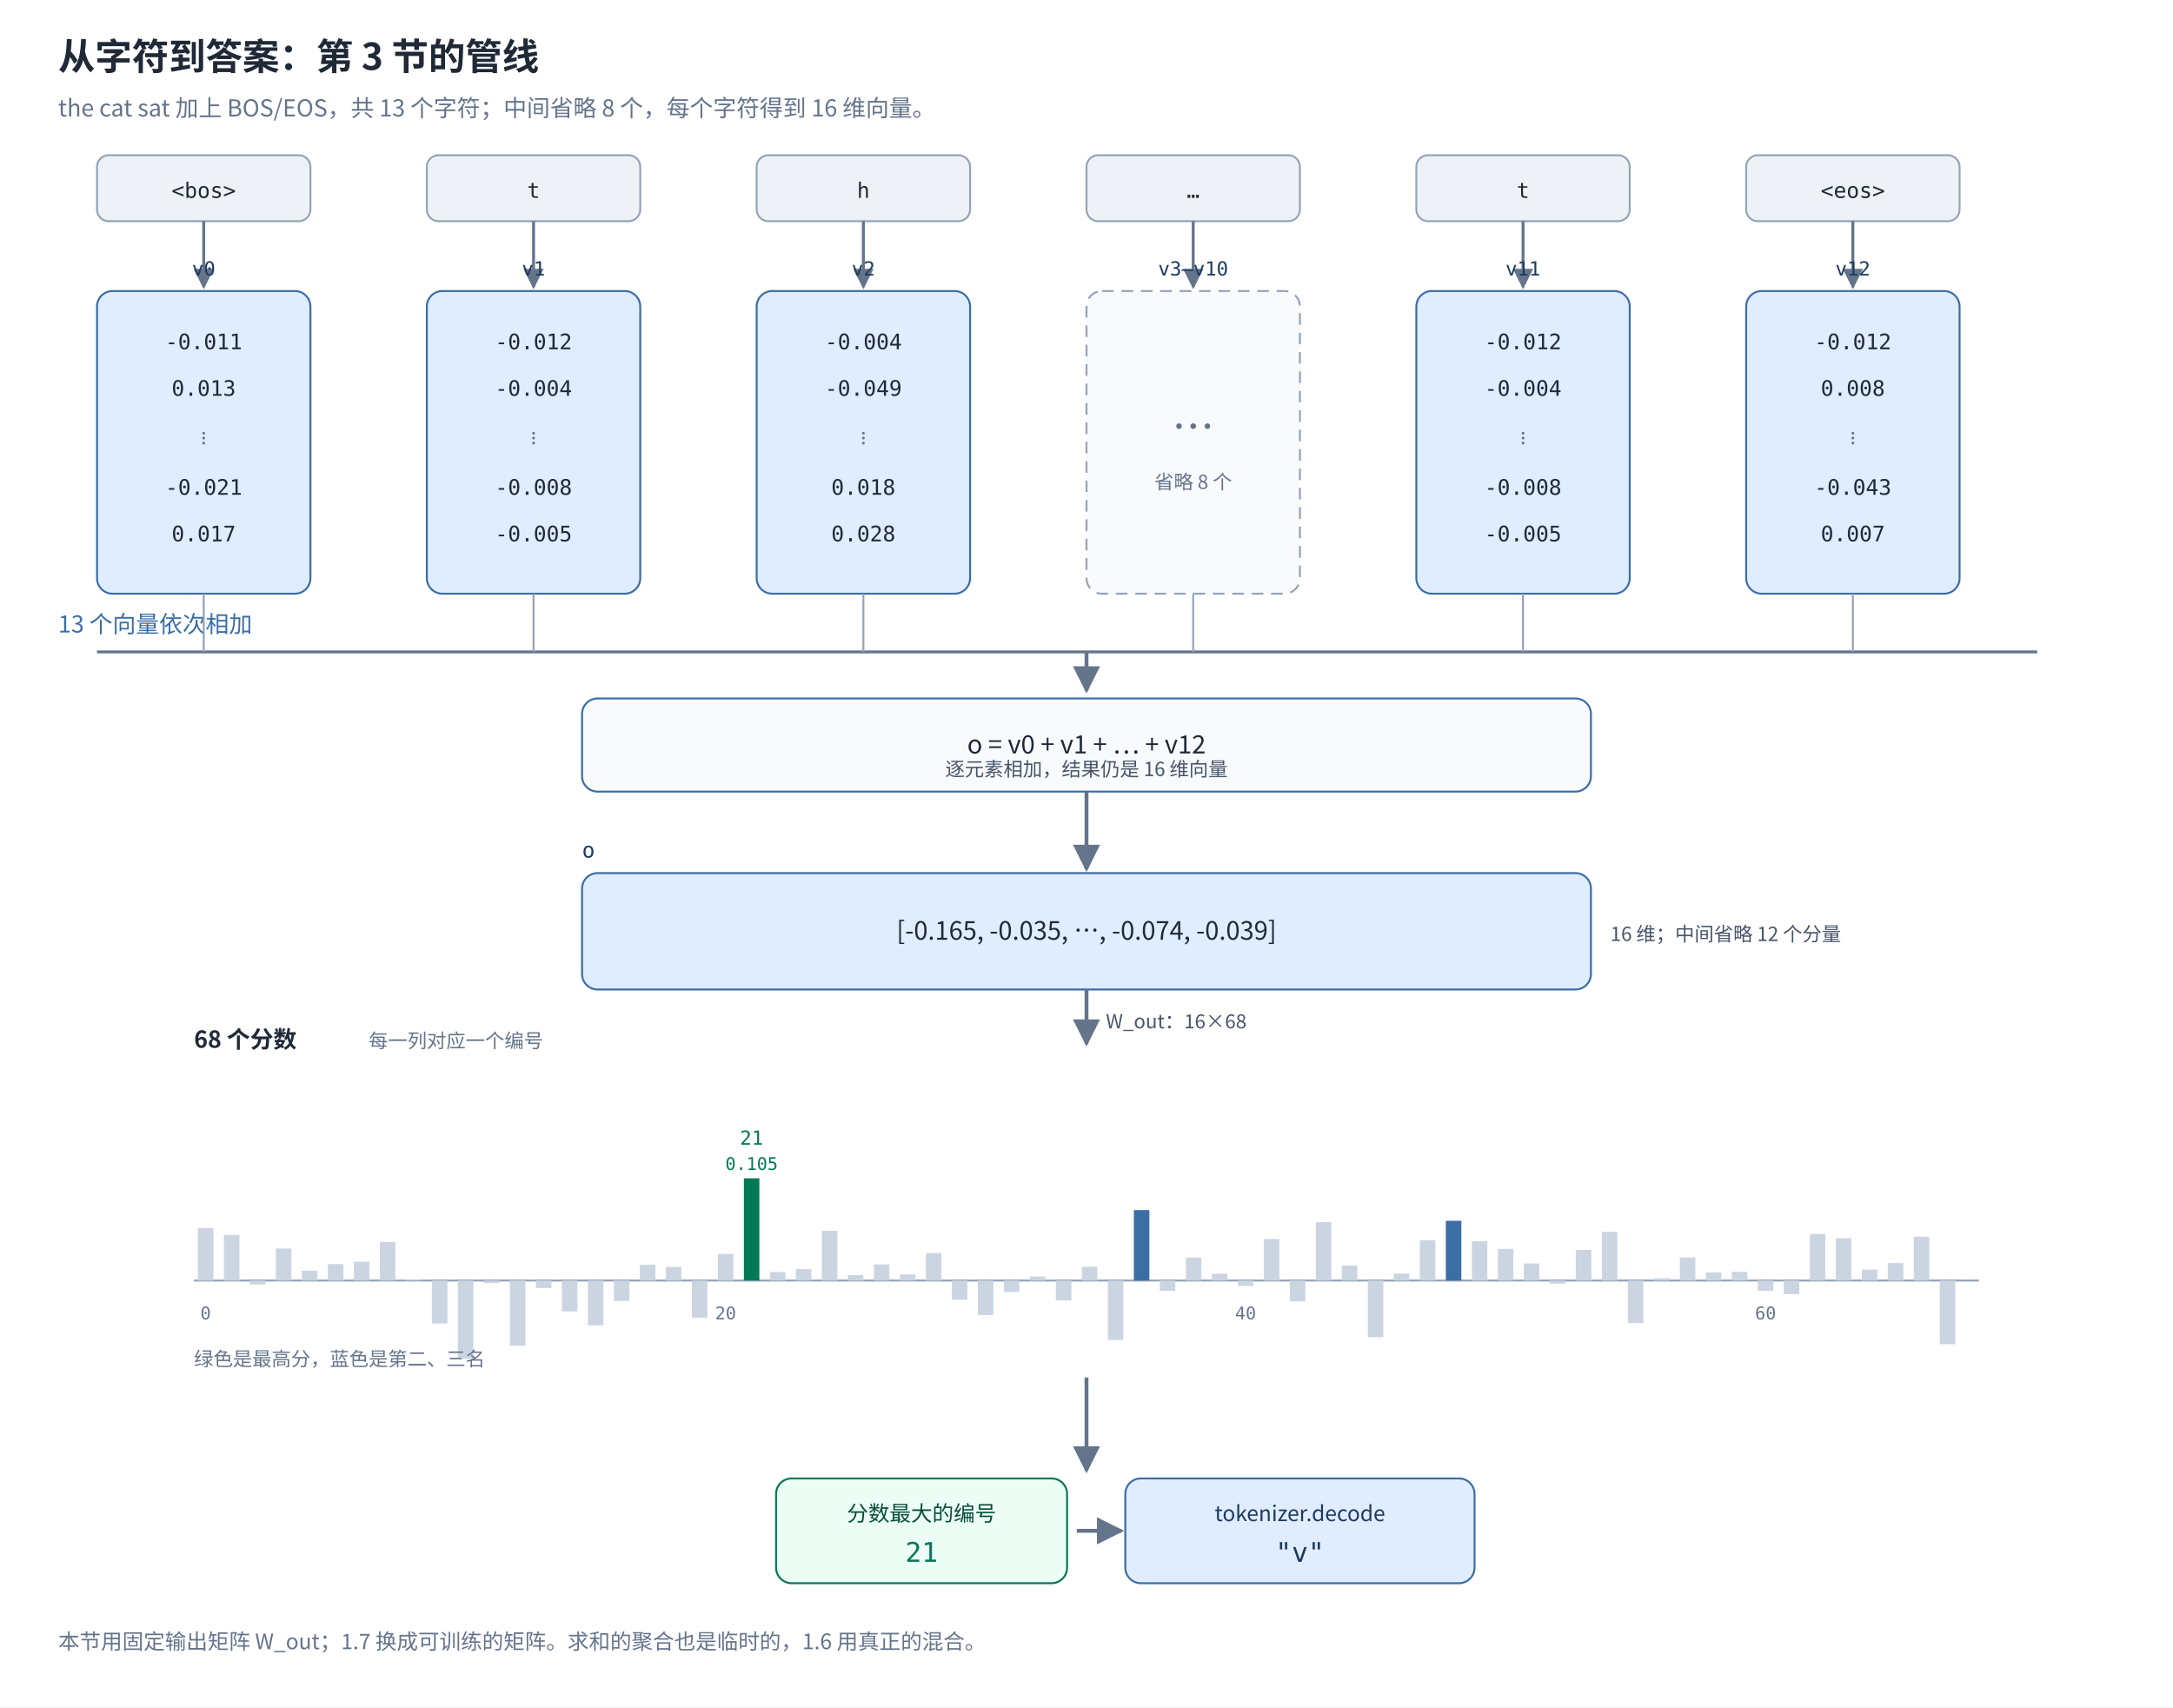
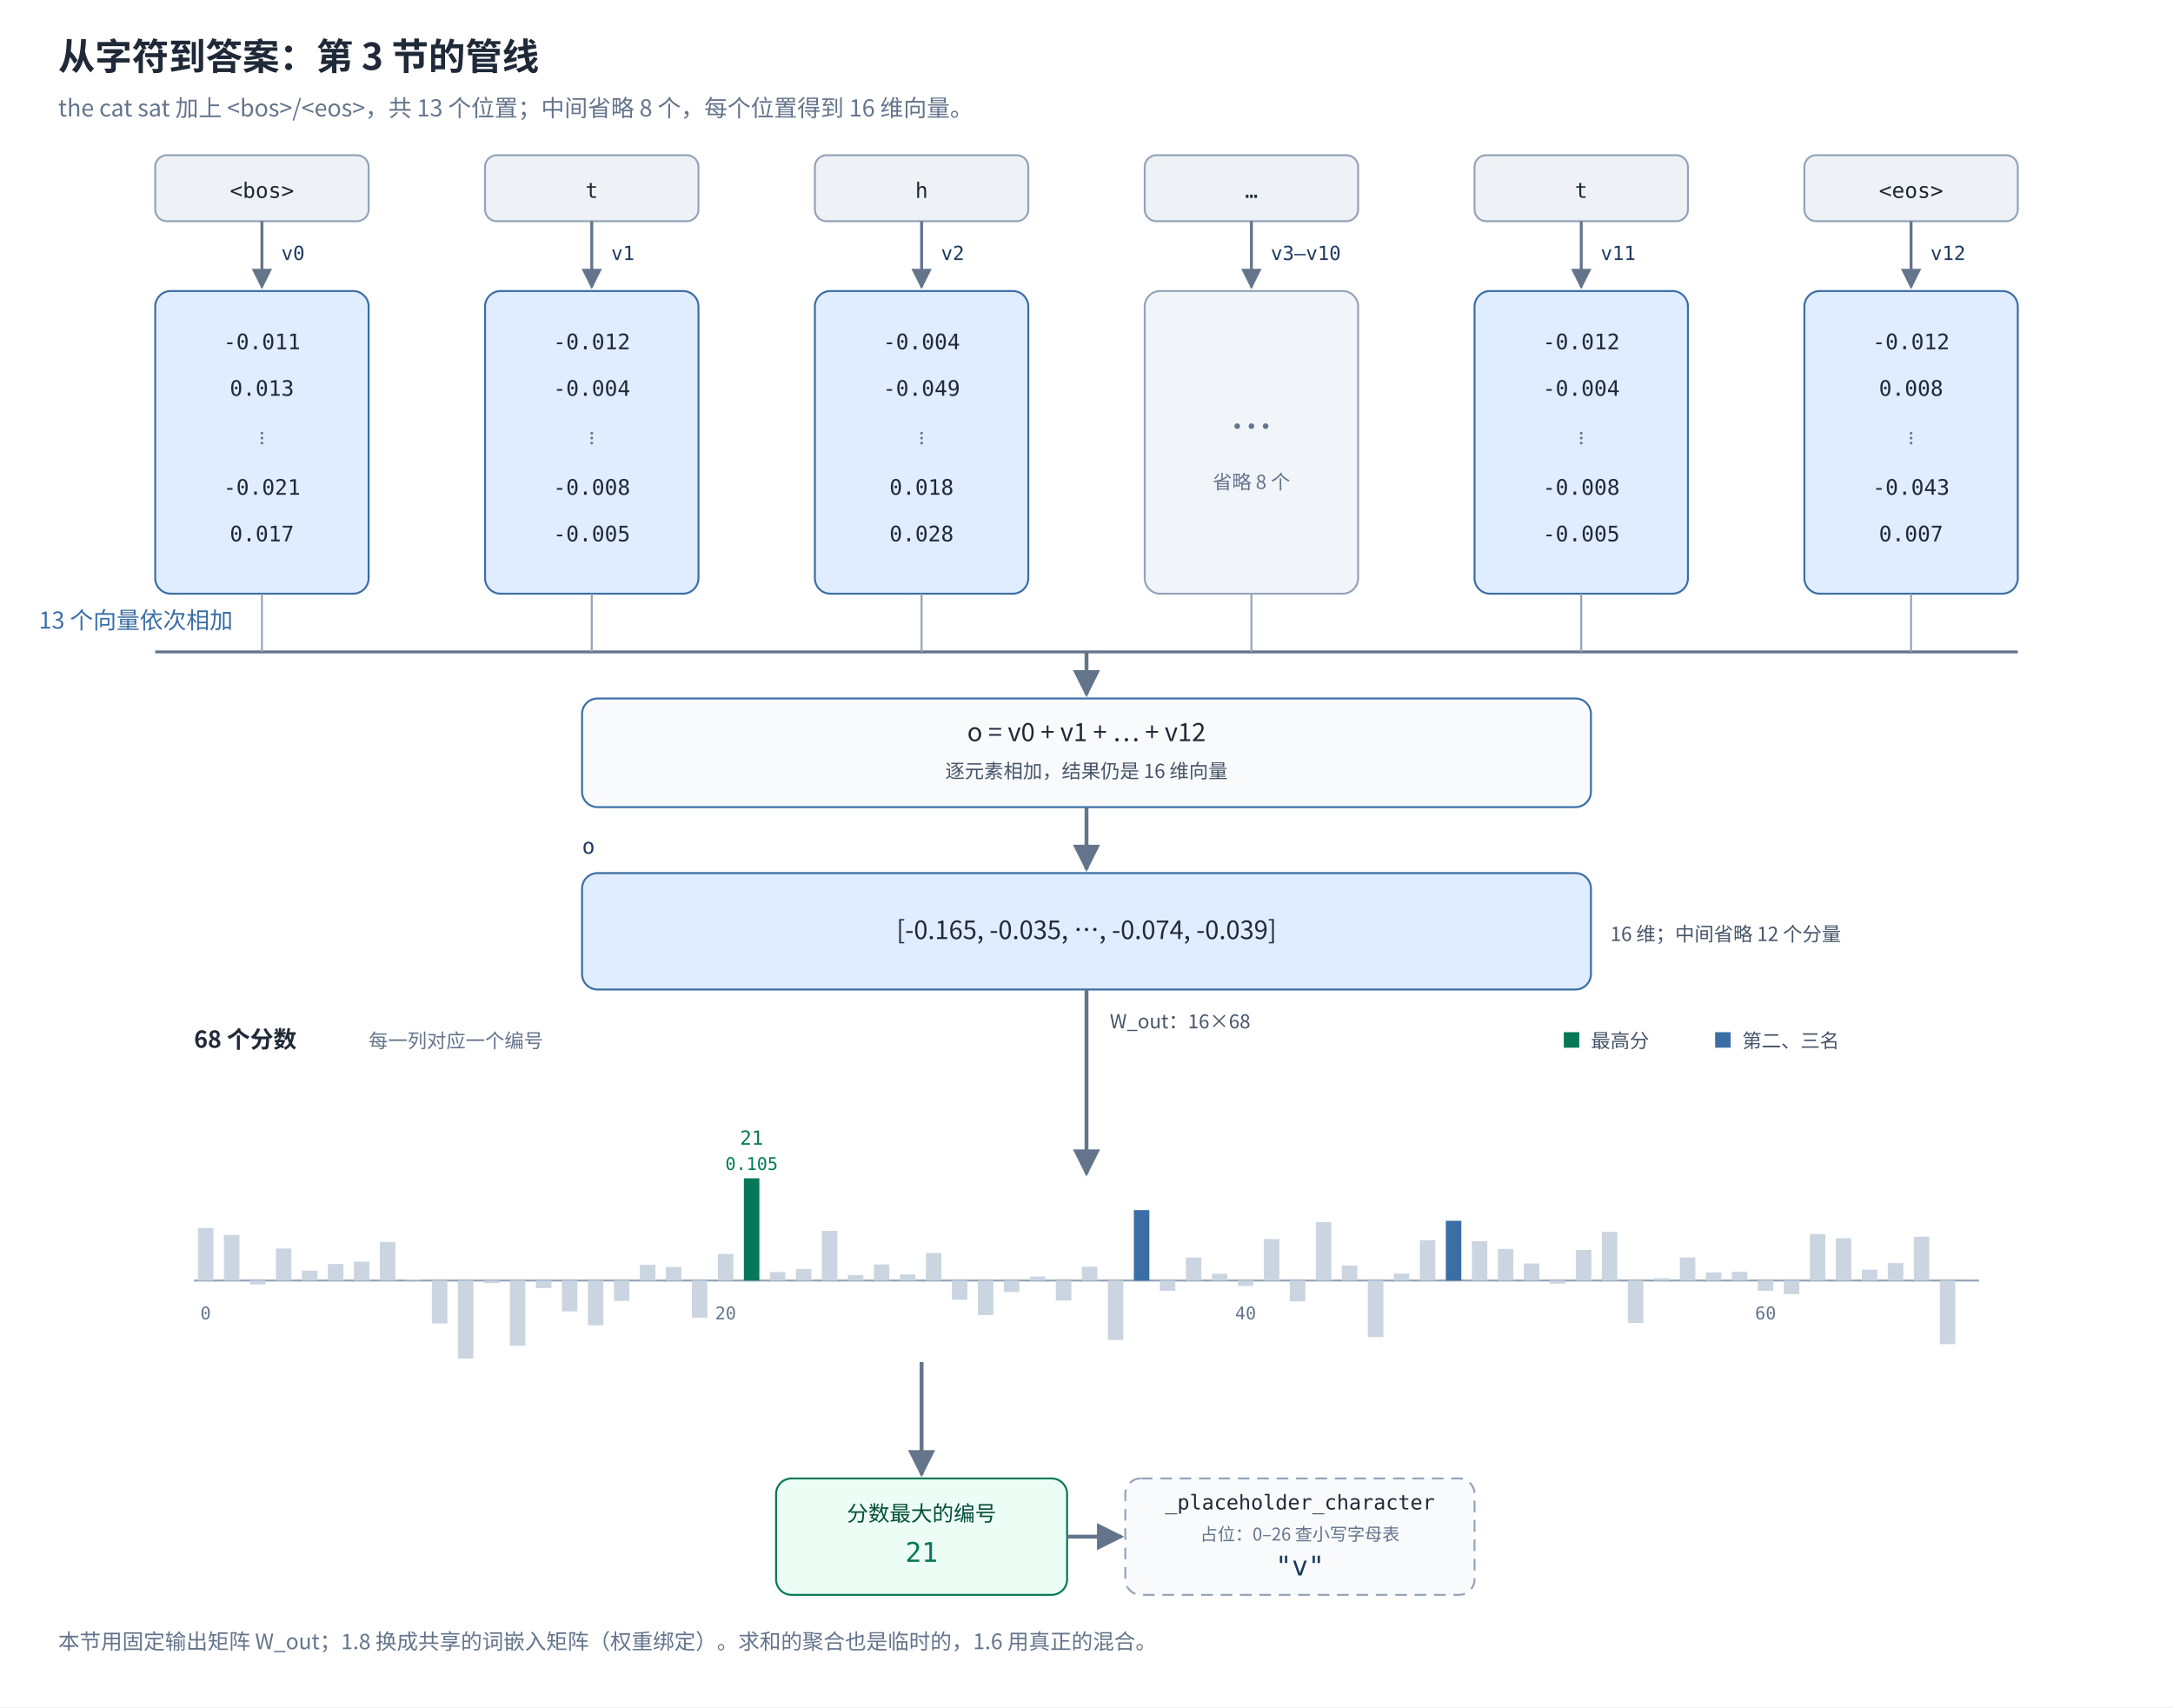
<svg xmlns="http://www.w3.org/2000/svg" viewBox="0 0 1120 880" role="img" aria-labelledby="title desc">
  <rect width="1120" height="880" fill="#ffffff" />
  <text x="30" y="36" font-family="system-ui, 'Noto Sans CJK SC', sans-serif" font-size="19" font-weight="600" fill="#1f2937">从字符到答案：第 3 节的管线</text>
-   <text x="30" y="60" font-family="system-ui, 'Noto Sans CJK SC', sans-serif" font-size="12" fill="#64748b">the cat sat 加上 BOS/EOS，共 13 个字符；中间省略 8 个，每个字符得到 16 维向量。</text>
-   <rect x="50" y="80" width="110" height="34" rx="6" fill="#eef2f7" stroke="#94a3b8" />
-   <text x="105" y="102" text-anchor="middle" font-family="ui-monospace, monospace" font-size="11" fill="#1f2937">&lt;bos&gt;</text>
-   <line x1="105" y1="114" x2="105" y2="148" stroke="#64748b" stroke-width="1.5" marker-end="url(#arrow)" />
-   <text x="105" y="142" text-anchor="middle" font-family="ui-monospace, monospace" font-size="10" fill="#1e3a5f">v0</text>
-   <rect x="50" y="150" width="110" height="156" rx="8" fill="#e0ecff" stroke="#3b6ea5" />
-   <text x="105" y="180" text-anchor="middle" font-family="ui-monospace, monospace" font-size="11" fill="#1f2937">-0.011</text>
-   <text x="105" y="204" text-anchor="middle" font-family="ui-monospace, monospace" font-size="11" fill="#1f2937">0.013</text>
-   <text x="105" y="229" text-anchor="middle" font-family="ui-monospace, monospace" font-size="14" fill="#64748b">⋮</text>
-   <text x="105" y="255" text-anchor="middle" font-family="ui-monospace, monospace" font-size="11" fill="#1f2937">-0.021</text>
-   <text x="105" y="279" text-anchor="middle" font-family="ui-monospace, monospace" font-size="11" fill="#1f2937">0.017</text>
-   <rect x="220" y="80" width="110" height="34" rx="6" fill="#eef2f7" stroke="#94a3b8" />
-   <text x="275" y="102" text-anchor="middle" font-family="ui-monospace, monospace" font-size="11" fill="#1f2937">t</text>
-   <line x1="275" y1="114" x2="275" y2="148" stroke="#64748b" stroke-width="1.5" marker-end="url(#arrow)" />
-   <text x="275" y="142" text-anchor="middle" font-family="ui-monospace, monospace" font-size="10" fill="#1e3a5f">v1</text>
-   <rect x="220" y="150" width="110" height="156" rx="8" fill="#e0ecff" stroke="#3b6ea5" />
-   <text x="275" y="180" text-anchor="middle" font-family="ui-monospace, monospace" font-size="11" fill="#1f2937">-0.012</text>
-   <text x="275" y="204" text-anchor="middle" font-family="ui-monospace, monospace" font-size="11" fill="#1f2937">-0.004</text>
-   <text x="275" y="229" text-anchor="middle" font-family="ui-monospace, monospace" font-size="14" fill="#64748b">⋮</text>
-   <text x="275" y="255" text-anchor="middle" font-family="ui-monospace, monospace" font-size="11" fill="#1f2937">-0.008</text>
-   <text x="275" y="279" text-anchor="middle" font-family="ui-monospace, monospace" font-size="11" fill="#1f2937">-0.005</text>
-   <rect x="390" y="80" width="110" height="34" rx="6" fill="#eef2f7" stroke="#94a3b8" />
-   <text x="445" y="102" text-anchor="middle" font-family="ui-monospace, monospace" font-size="11" fill="#1f2937">h</text>
-   <line x1="445" y1="114" x2="445" y2="148" stroke="#64748b" stroke-width="1.5" marker-end="url(#arrow)" />
-   <text x="445" y="142" text-anchor="middle" font-family="ui-monospace, monospace" font-size="10" fill="#1e3a5f">v2</text>
-   <rect x="390" y="150" width="110" height="156" rx="8" fill="#e0ecff" stroke="#3b6ea5" />
-   <text x="445" y="180" text-anchor="middle" font-family="ui-monospace, monospace" font-size="11" fill="#1f2937">-0.004</text>
-   <text x="445" y="204" text-anchor="middle" font-family="ui-monospace, monospace" font-size="11" fill="#1f2937">-0.049</text>
-   <text x="445" y="229" text-anchor="middle" font-family="ui-monospace, monospace" font-size="14" fill="#64748b">⋮</text>
-   <text x="445" y="255" text-anchor="middle" font-family="ui-monospace, monospace" font-size="11" fill="#1f2937">0.018</text>
-   <text x="445" y="279" text-anchor="middle" font-family="ui-monospace, monospace" font-size="11" fill="#1f2937">0.028</text>
-   <rect x="560" y="80" width="110" height="34" rx="6" fill="#eef2f7" stroke="#94a3b8" />
-   <text x="615" y="102" text-anchor="middle" font-family="ui-monospace, monospace" font-size="11" fill="#1f2937">…</text>
-   <line x1="615" y1="114" x2="615" y2="148" stroke="#64748b" stroke-width="1.5" marker-end="url(#arrow)" />
-   <text x="615" y="142" text-anchor="middle" font-family="ui-monospace, monospace" font-size="10" fill="#1e3a5f">v3–v10</text>
-   <rect x="560" y="150" width="110" height="156" rx="8" fill="#f8fafc" stroke="#94a3b8" stroke-dasharray="6 4" />
-   <text x="615" y="228" text-anchor="middle" font-family="system-ui, 'Noto Sans CJK SC', sans-serif" font-size="22" fill="#64748b">…</text>
-   <text x="615" y="252" text-anchor="middle" font-family="system-ui, 'Noto Sans CJK SC', sans-serif" font-size="10" fill="#64748b">省略 8 个</text>
-   <rect x="730" y="80" width="110" height="34" rx="6" fill="#eef2f7" stroke="#94a3b8" />
-   <text x="785" y="102" text-anchor="middle" font-family="ui-monospace, monospace" font-size="11" fill="#1f2937">t</text>
-   <line x1="785" y1="114" x2="785" y2="148" stroke="#64748b" stroke-width="1.5" marker-end="url(#arrow)" />
-   <text x="785" y="142" text-anchor="middle" font-family="ui-monospace, monospace" font-size="10" fill="#1e3a5f">v11</text>
-   <rect x="730" y="150" width="110" height="156" rx="8" fill="#e0ecff" stroke="#3b6ea5" />
-   <text x="785" y="180" text-anchor="middle" font-family="ui-monospace, monospace" font-size="11" fill="#1f2937">-0.012</text>
-   <text x="785" y="204" text-anchor="middle" font-family="ui-monospace, monospace" font-size="11" fill="#1f2937">-0.004</text>
-   <text x="785" y="229" text-anchor="middle" font-family="ui-monospace, monospace" font-size="14" fill="#64748b">⋮</text>
-   <text x="785" y="255" text-anchor="middle" font-family="ui-monospace, monospace" font-size="11" fill="#1f2937">-0.008</text>
-   <text x="785" y="279" text-anchor="middle" font-family="ui-monospace, monospace" font-size="11" fill="#1f2937">-0.005</text>
-   <rect x="900" y="80" width="110" height="34" rx="6" fill="#eef2f7" stroke="#94a3b8" />
-   <text x="955" y="102" text-anchor="middle" font-family="ui-monospace, monospace" font-size="11" fill="#1f2937">&lt;eos&gt;</text>
-   <line x1="955" y1="114" x2="955" y2="148" stroke="#64748b" stroke-width="1.5" marker-end="url(#arrow)" />
-   <text x="955" y="142" text-anchor="middle" font-family="ui-monospace, monospace" font-size="10" fill="#1e3a5f">v12</text>
-   <rect x="900" y="150" width="110" height="156" rx="8" fill="#e0ecff" stroke="#3b6ea5" />
-   <text x="955" y="180" text-anchor="middle" font-family="ui-monospace, monospace" font-size="11" fill="#1f2937">-0.012</text>
-   <text x="955" y="204" text-anchor="middle" font-family="ui-monospace, monospace" font-size="11" fill="#1f2937">0.008</text>
-   <text x="955" y="229" text-anchor="middle" font-family="ui-monospace, monospace" font-size="14" fill="#64748b">⋮</text>
-   <text x="955" y="255" text-anchor="middle" font-family="ui-monospace, monospace" font-size="11" fill="#1f2937">-0.043</text>
-   <text x="955" y="279" text-anchor="middle" font-family="ui-monospace, monospace" font-size="11" fill="#1f2937">0.007</text>
-   <text x="30" y="326" font-family="system-ui, 'Noto Sans CJK SC', sans-serif" font-size="12" fill="#3b6ea5">13 个向量依次相加</text>
-   <line x1="50" y1="336" x2="1050" y2="336" stroke="#64748b" stroke-width="1.5" />
-   <line x1="105" y1="306" x2="105" y2="336" stroke="#94a3b8" stroke-width="1" />
-   <line x1="275" y1="306" x2="275" y2="336" stroke="#94a3b8" stroke-width="1" />
-   <line x1="445" y1="306" x2="445" y2="336" stroke="#94a3b8" stroke-width="1" />
-   <line x1="615" y1="306" x2="615" y2="336" stroke="#94a3b8" stroke-width="1" />
-   <line x1="785" y1="306" x2="785" y2="336" stroke="#94a3b8" stroke-width="1" />
-   <line x1="955" y1="306" x2="955" y2="336" stroke="#94a3b8" stroke-width="1" />
-   <line x1="560" y1="336" x2="560" y2="356" stroke="#64748b" stroke-width="2" marker-end="url(#arrow)" />
-   <rect x="300" y="360" width="520" height="48" rx="8" fill="#f8fafc" stroke="#3b6ea5" />
-   <text x="560.0" y="388.333" text-anchor="middle" font-family="system-ui, 'Noto Sans CJK SC', sans-serif" font-size="13" fill="#1f2937">o = v0 + v1 + ⋯ + v12</text>
-   <text x="560" y="400" text-anchor="middle" font-family="system-ui, 'Noto Sans CJK SC', sans-serif" font-size="10" fill="#475569">逐元素相加，结果仍是 16 维向量</text>
-   <line x1="560" y1="408" x2="560" y2="448" stroke="#64748b" stroke-width="2" marker-end="url(#arrow)" />
-   <text x="300" y="442" font-family="ui-monospace, monospace" font-size="11" fill="#1e3a5f">o</text>
+   <text x="30" y="60" font-family="system-ui, 'Noto Sans CJK SC', sans-serif" font-size="12" fill="#64748b">the cat sat 加上 &lt;bos&gt;/&lt;eos&gt;，共 13 个位置；中间省略 8 个，每个位置得到 16 维向量。</text>
+   <rect x="80" y="80" width="110" height="34" rx="6" fill="#eef2f7" stroke="#94a3b8" />
+   <text x="135" y="102" text-anchor="middle" font-family="ui-monospace, monospace" font-size="11" fill="#1f2937">&lt;bos&gt;</text>
+   <line x1="135" y1="114" x2="135" y2="148" stroke="#64748b" stroke-width="1.5" marker-end="url(#arrow)" />
+   <text x="145" y="134" text-anchor="start" font-family="ui-monospace, monospace" font-size="10" fill="#1e3a5f">v0</text>
+   <rect x="80" y="150" width="110" height="156" rx="8" fill="#e0ecff" stroke="#3b6ea5" />
+   <text x="135" y="180" text-anchor="middle" font-family="ui-monospace, monospace" font-size="11" fill="#1f2937">-0.011</text>
+   <text x="135" y="204" text-anchor="middle" font-family="ui-monospace, monospace" font-size="11" fill="#1f2937">0.013</text>
+   <text x="135" y="229" text-anchor="middle" font-family="ui-monospace, monospace" font-size="14" fill="#64748b">⋮</text>
+   <text x="135" y="255" text-anchor="middle" font-family="ui-monospace, monospace" font-size="11" fill="#1f2937">-0.021</text>
+   <text x="135" y="279" text-anchor="middle" font-family="ui-monospace, monospace" font-size="11" fill="#1f2937">0.017</text>
+   <rect x="250" y="80" width="110" height="34" rx="6" fill="#eef2f7" stroke="#94a3b8" />
+   <text x="305" y="102" text-anchor="middle" font-family="ui-monospace, monospace" font-size="11" fill="#1f2937">t</text>
+   <line x1="305" y1="114" x2="305" y2="148" stroke="#64748b" stroke-width="1.5" marker-end="url(#arrow)" />
+   <text x="315" y="134" text-anchor="start" font-family="ui-monospace, monospace" font-size="10" fill="#1e3a5f">v1</text>
+   <rect x="250" y="150" width="110" height="156" rx="8" fill="#e0ecff" stroke="#3b6ea5" />
+   <text x="305" y="180" text-anchor="middle" font-family="ui-monospace, monospace" font-size="11" fill="#1f2937">-0.012</text>
+   <text x="305" y="204" text-anchor="middle" font-family="ui-monospace, monospace" font-size="11" fill="#1f2937">-0.004</text>
+   <text x="305" y="229" text-anchor="middle" font-family="ui-monospace, monospace" font-size="14" fill="#64748b">⋮</text>
+   <text x="305" y="255" text-anchor="middle" font-family="ui-monospace, monospace" font-size="11" fill="#1f2937">-0.008</text>
+   <text x="305" y="279" text-anchor="middle" font-family="ui-monospace, monospace" font-size="11" fill="#1f2937">-0.005</text>
+   <rect x="420" y="80" width="110" height="34" rx="6" fill="#eef2f7" stroke="#94a3b8" />
+   <text x="475" y="102" text-anchor="middle" font-family="ui-monospace, monospace" font-size="11" fill="#1f2937">h</text>
+   <line x1="475" y1="114" x2="475" y2="148" stroke="#64748b" stroke-width="1.5" marker-end="url(#arrow)" />
+   <text x="485" y="134" text-anchor="start" font-family="ui-monospace, monospace" font-size="10" fill="#1e3a5f">v2</text>
+   <rect x="420" y="150" width="110" height="156" rx="8" fill="#e0ecff" stroke="#3b6ea5" />
+   <text x="475" y="180" text-anchor="middle" font-family="ui-monospace, monospace" font-size="11" fill="#1f2937">-0.004</text>
+   <text x="475" y="204" text-anchor="middle" font-family="ui-monospace, monospace" font-size="11" fill="#1f2937">-0.049</text>
+   <text x="475" y="229" text-anchor="middle" font-family="ui-monospace, monospace" font-size="14" fill="#64748b">⋮</text>
+   <text x="475" y="255" text-anchor="middle" font-family="ui-monospace, monospace" font-size="11" fill="#1f2937">0.018</text>
+   <text x="475" y="279" text-anchor="middle" font-family="ui-monospace, monospace" font-size="11" fill="#1f2937">0.028</text>
+   <rect x="590" y="80" width="110" height="34" rx="6" fill="#eef2f7" stroke="#94a3b8" />
+   <text x="645" y="102" text-anchor="middle" font-family="ui-monospace, monospace" font-size="11" fill="#1f2937">…</text>
+   <line x1="645" y1="114" x2="645" y2="148" stroke="#64748b" stroke-width="1.5" marker-end="url(#arrow)" />
+   <text x="655" y="134" text-anchor="start" font-family="ui-monospace, monospace" font-size="10" fill="#1e3a5f">v3–v10</text>
+   <rect x="590" y="150" width="110" height="156" rx="8" fill="#f1f5f9" stroke="#94a3b8" />
+   <text x="645" y="228" text-anchor="middle" font-family="system-ui, 'Noto Sans CJK SC', sans-serif" font-size="22" fill="#64748b">…</text>
+   <text x="645" y="252" text-anchor="middle" font-family="system-ui, 'Noto Sans CJK SC', sans-serif" font-size="10" fill="#64748b">省略 8 个</text>
+   <rect x="760" y="80" width="110" height="34" rx="6" fill="#eef2f7" stroke="#94a3b8" />
+   <text x="815" y="102" text-anchor="middle" font-family="ui-monospace, monospace" font-size="11" fill="#1f2937">t</text>
+   <line x1="815" y1="114" x2="815" y2="148" stroke="#64748b" stroke-width="1.5" marker-end="url(#arrow)" />
+   <text x="825" y="134" text-anchor="start" font-family="ui-monospace, monospace" font-size="10" fill="#1e3a5f">v11</text>
+   <rect x="760" y="150" width="110" height="156" rx="8" fill="#e0ecff" stroke="#3b6ea5" />
+   <text x="815" y="180" text-anchor="middle" font-family="ui-monospace, monospace" font-size="11" fill="#1f2937">-0.012</text>
+   <text x="815" y="204" text-anchor="middle" font-family="ui-monospace, monospace" font-size="11" fill="#1f2937">-0.004</text>
+   <text x="815" y="229" text-anchor="middle" font-family="ui-monospace, monospace" font-size="14" fill="#64748b">⋮</text>
+   <text x="815" y="255" text-anchor="middle" font-family="ui-monospace, monospace" font-size="11" fill="#1f2937">-0.008</text>
+   <text x="815" y="279" text-anchor="middle" font-family="ui-monospace, monospace" font-size="11" fill="#1f2937">-0.005</text>
+   <rect x="930" y="80" width="110" height="34" rx="6" fill="#eef2f7" stroke="#94a3b8" />
+   <text x="985" y="102" text-anchor="middle" font-family="ui-monospace, monospace" font-size="11" fill="#1f2937">&lt;eos&gt;</text>
+   <line x1="985" y1="114" x2="985" y2="148" stroke="#64748b" stroke-width="1.5" marker-end="url(#arrow)" />
+   <text x="995" y="134" text-anchor="start" font-family="ui-monospace, monospace" font-size="10" fill="#1e3a5f">v12</text>
+   <rect x="930" y="150" width="110" height="156" rx="8" fill="#e0ecff" stroke="#3b6ea5" />
+   <text x="985" y="180" text-anchor="middle" font-family="ui-monospace, monospace" font-size="11" fill="#1f2937">-0.012</text>
+   <text x="985" y="204" text-anchor="middle" font-family="ui-monospace, monospace" font-size="11" fill="#1f2937">0.008</text>
+   <text x="985" y="229" text-anchor="middle" font-family="ui-monospace, monospace" font-size="14" fill="#64748b">⋮</text>
+   <text x="985" y="255" text-anchor="middle" font-family="ui-monospace, monospace" font-size="11" fill="#1f2937">-0.043</text>
+   <text x="985" y="279" text-anchor="middle" font-family="ui-monospace, monospace" font-size="11" fill="#1f2937">0.007</text>
+   <text x="20" y="324" font-family="system-ui, 'Noto Sans CJK SC', sans-serif" font-size="12" fill="#3b6ea5">13 个向量依次相加</text>
+   <line x1="80" y1="336" x2="1040" y2="336" stroke="#64748b" stroke-width="1.5" />
+   <line x1="135" y1="306" x2="135" y2="336" stroke="#94a3b8" stroke-width="1" />
+   <line x1="305" y1="306" x2="305" y2="336" stroke="#94a3b8" stroke-width="1" />
+   <line x1="475" y1="306" x2="475" y2="336" stroke="#94a3b8" stroke-width="1" />
+   <line x1="645" y1="306" x2="645" y2="336" stroke="#94a3b8" stroke-width="1" />
+   <line x1="815" y1="306" x2="815" y2="336" stroke="#94a3b8" stroke-width="1" />
+   <line x1="985" y1="306" x2="985" y2="336" stroke="#94a3b8" stroke-width="1" />
+   <line x1="560" y1="336" x2="560" y2="358" stroke="#64748b" stroke-width="2" marker-end="url(#arrow)" />
+   <rect x="300" y="360" width="520" height="56" rx="8" fill="#f8fafc" stroke="#3b6ea5" />
+   <text x="560" y="382" text-anchor="middle" font-family="system-ui, 'Noto Sans CJK SC', sans-serif" font-size="13" fill="#1f2937">o = v0 + v1 + ⋯ + v12</text>
+   <text x="560" y="401" text-anchor="middle" font-family="system-ui, 'Noto Sans CJK SC', sans-serif" font-size="10" fill="#475569">逐元素相加，结果仍是 16 维向量</text>
+   <line x1="560" y1="416" x2="560" y2="448" stroke="#64748b" stroke-width="2" marker-end="url(#arrow)" />
+   <text x="300" y="440" font-family="ui-monospace, monospace" font-size="11" fill="#1e3a5f">o</text>
  <rect x="300" y="450" width="520" height="60" rx="8" fill="#e0ecff" stroke="#3b6ea5" />
-   <text x="560.0" y="484.333" text-anchor="middle" font-family="system-ui, 'Noto Sans CJK SC', sans-serif" font-size="13" fill="#1f2937">[-0.165, -0.035, …, -0.074, -0.039]</text>
+   <text x="560" y="484" text-anchor="middle" font-family="system-ui, 'Noto Sans CJK SC', sans-serif" font-size="13" fill="#1f2937">[-0.165, -0.035, …, -0.074, -0.039]</text>
  <text x="830" y="485" font-family="system-ui, 'Noto Sans CJK SC', sans-serif" font-size="10" fill="#475569">16 维；中间省略 12 个分量</text>
-   <line x1="560" y1="510" x2="560" y2="538" stroke="#64748b" stroke-width="2" marker-end="url(#arrow)" />
-   <text x="570" y="530" font-family="system-ui, 'Noto Sans CJK SC', sans-serif" font-size="10" fill="#475569">W_out：16×68</text>
+   <line x1="560" y1="510" x2="560" y2="605" stroke="#64748b" stroke-width="2" marker-end="url(#arrow)" />
+   <text x="572" y="530" font-family="system-ui, 'Noto Sans CJK SC', sans-serif" font-size="10" fill="#475569">W_out：16×68</text>
  <text x="100" y="540" font-family="system-ui, 'Noto Sans CJK SC', sans-serif" font-size="12" font-weight="600" fill="#1f2937">68 个分数</text>
  <text x="190" y="540" font-family="system-ui, 'Noto Sans CJK SC', sans-serif" font-size="10" fill="#64748b">每一列对应一个编号</text>
+   <rect x="806" y="532" width="8" height="8" fill="#047857" />
+   <text x="820" y="540" font-family="system-ui, 'Noto Sans CJK SC', sans-serif" font-size="10" fill="#475569">最高分</text>
+   <rect x="884" y="532" width="8" height="8" fill="#3b6ea5" />
+   <text x="898" y="540" font-family="system-ui, 'Noto Sans CJK SC', sans-serif" font-size="10" fill="#475569">第二、三名</text>
  <line x1="100" y1="660" x2="1020" y2="660" stroke="#94a3b8" stroke-width="1" />
  <rect x="102.0" y="632.9" width="8" height="27.1" fill="#cbd5e1" />
  <rect x="115.4" y="636.5" width="8" height="23.5" fill="#cbd5e1" />
  <rect x="128.8" y="660.0" width="8" height="2.0" fill="#cbd5e1" />
  <rect x="142.2" y="643.5" width="8" height="16.5" fill="#cbd5e1" />
  <rect x="155.6" y="654.9" width="8" height="5.1" fill="#cbd5e1" />
  <rect x="169.0" y="651.5" width="8" height="8.5" fill="#cbd5e1" />
  <rect x="182.4" y="650.3" width="8" height="9.7" fill="#cbd5e1" />
  <rect x="195.8" y="640.1" width="8" height="19.9" fill="#cbd5e1" />
  <rect x="209.2" y="659.6" width="8" height="0.4" fill="#cbd5e1" />
  <rect x="222.6" y="660.0" width="8" height="22.1" fill="#cbd5e1" />
  <rect x="236.0" y="660.0" width="8" height="40.2" fill="#cbd5e1" />
  <rect x="249.4" y="660.0" width="8" height="1.3" fill="#cbd5e1" />
  <rect x="262.8" y="660.0" width="8" height="33.6" fill="#cbd5e1" />
  <rect x="276.2" y="660.0" width="8" height="3.9" fill="#cbd5e1" />
  <rect x="289.6" y="660.0" width="8" height="15.9" fill="#cbd5e1" />
  <rect x="303.0" y="660.0" width="8" height="23.1" fill="#cbd5e1" />
  <rect x="316.4" y="660.0" width="8" height="10.5" fill="#cbd5e1" />
  <rect x="329.8" y="651.9" width="8" height="8.1" fill="#cbd5e1" />
  <rect x="343.2" y="653.0" width="8" height="7.0" fill="#cbd5e1" />
  <rect x="356.6" y="660.0" width="8" height="19.1" fill="#cbd5e1" />
  <rect x="370.0" y="646.3" width="8" height="13.7" fill="#cbd5e1" />
  <rect x="383.4" y="607.3" width="8" height="52.7" fill="#047857" />
  <rect x="396.8" y="655.6" width="8" height="4.4" fill="#cbd5e1" />
  <rect x="410.2" y="654.1" width="8" height="5.9" fill="#cbd5e1" />
  <rect x="423.6" y="634.4" width="8" height="25.6" fill="#cbd5e1" />
  <rect x="437.0" y="657.2" width="8" height="2.8" fill="#cbd5e1" />
  <rect x="450.4" y="651.7" width="8" height="8.3" fill="#cbd5e1" />
  <rect x="463.8" y="656.9" width="8" height="3.1" fill="#cbd5e1" />
  <rect x="477.2" y="645.8" width="8" height="14.2" fill="#cbd5e1" />
  <rect x="490.6" y="660.0" width="8" height="9.9" fill="#cbd5e1" />
  <rect x="504.0" y="660.0" width="8" height="17.8" fill="#cbd5e1" />
  <rect x="517.4" y="660.0" width="8" height="5.9" fill="#cbd5e1" />
  <rect x="530.8" y="657.9" width="8" height="2.1" fill="#cbd5e1" />
  <rect x="544.2" y="660.0" width="8" height="10.3" fill="#cbd5e1" />
  <rect x="557.6" y="652.9" width="8" height="7.1" fill="#cbd5e1" />
  <rect x="571.0" y="660.0" width="8" height="30.6" fill="#cbd5e1" />
  <rect x="584.4" y="623.7" width="8" height="36.3" fill="#3b6ea5" />
  <rect x="597.8" y="660.0" width="8" height="5.3" fill="#cbd5e1" />
  <rect x="611.2" y="648.2" width="8" height="11.8" fill="#cbd5e1" />
  <rect x="624.6" y="656.5" width="8" height="3.5" fill="#cbd5e1" />
  <rect x="638.0" y="660.0" width="8" height="2.8" fill="#cbd5e1" />
  <rect x="651.4" y="638.6" width="8" height="21.4" fill="#cbd5e1" />
  <rect x="664.8" y="660.0" width="8" height="10.7" fill="#cbd5e1" />
  <rect x="678.2" y="629.9" width="8" height="30.1" fill="#cbd5e1" />
  <rect x="691.6" y="652.3" width="8" height="7.7" fill="#cbd5e1" />
  <rect x="705.0" y="660.0" width="8" height="29.2" fill="#cbd5e1" />
  <rect x="718.4" y="656.4" width="8" height="3.6" fill="#cbd5e1" />
  <rect x="731.8" y="639.2" width="8" height="20.8" fill="#cbd5e1" />
  <rect x="745.2" y="629.2" width="8" height="30.8" fill="#3b6ea5" />
  <rect x="758.6" y="639.7" width="8" height="20.3" fill="#cbd5e1" />
  <rect x="772.0" y="643.7" width="8" height="16.3" fill="#cbd5e1" />
  <rect x="785.4" y="651.2" width="8" height="8.8" fill="#cbd5e1" />
  <rect x="798.8" y="660.0" width="8" height="1.6" fill="#cbd5e1" />
  <rect x="812.2" y="644.2" width="8" height="15.8" fill="#cbd5e1" />
  <rect x="825.6" y="634.9" width="8" height="25.1" fill="#cbd5e1" />
  <rect x="839.0" y="660.0" width="8" height="21.9" fill="#cbd5e1" />
  <rect x="852.4" y="658.8" width="8" height="1.2" fill="#cbd5e1" />
  <rect x="865.8" y="648.1" width="8" height="11.9" fill="#cbd5e1" />
  <rect x="879.2" y="655.8" width="8" height="4.2" fill="#cbd5e1" />
  <rect x="892.6" y="655.5" width="8" height="4.5" fill="#cbd5e1" />
  <rect x="906.0" y="660.0" width="8" height="5.3" fill="#cbd5e1" />
  <rect x="919.4" y="660.0" width="8" height="7.0" fill="#cbd5e1" />
  <rect x="932.8" y="636.0" width="8" height="24.0" fill="#cbd5e1" />
  <rect x="946.2" y="638.2" width="8" height="21.8" fill="#cbd5e1" />
  <rect x="959.6" y="654.4" width="8" height="5.6" fill="#cbd5e1" />
  <rect x="973.0" y="651.0" width="8" height="9.0" fill="#cbd5e1" />
  <rect x="986.4" y="637.4" width="8" height="22.6" fill="#cbd5e1" />
  <rect x="999.8" y="660.0" width="8" height="32.8" fill="#cbd5e1" />
  <text x="387.4" y="590" text-anchor="middle" font-family="ui-monospace, monospace" font-size="10" fill="#047857">21</text>
  <text x="387.4" y="603" text-anchor="middle" font-family="ui-monospace, monospace" font-size="9" fill="#047857">0.105</text>
  <text x="106.0" y="680" text-anchor="middle" font-family="ui-monospace, monospace" font-size="9" fill="#64748b">0</text>
  <text x="374.0" y="680" text-anchor="middle" font-family="ui-monospace, monospace" font-size="9" fill="#64748b">20</text>
  <text x="642.0" y="680" text-anchor="middle" font-family="ui-monospace, monospace" font-size="9" fill="#64748b">40</text>
  <text x="910.0" y="680" text-anchor="middle" font-family="ui-monospace, monospace" font-size="9" fill="#64748b">60</text>
-   <text x="100" y="704" font-family="system-ui, 'Noto Sans CJK SC', sans-serif" font-size="10" fill="#64748b">绿色是最高分，蓝色是第二、三名</text>
-   <line x1="560" y1="710" x2="560" y2="758" stroke="#64748b" stroke-width="2" marker-end="url(#arrow)" />
-   <rect x="400" y="762" width="150" height="54" rx="8" fill="#ecfdf5" stroke="#047857" />
+   <line x1="475" y1="702" x2="475" y2="760" stroke="#64748b" stroke-width="2" marker-end="url(#arrow)" />
+   <rect x="400" y="762" width="150" height="60" rx="8" fill="#ecfdf5" stroke="#047857" />
  <text x="475" y="784" text-anchor="middle" font-family="system-ui, 'Noto Sans CJK SC', sans-serif" font-size="11" fill="#064e3b">分数最大的编号</text>
  <text x="475" y="805" text-anchor="middle" font-family="ui-monospace, monospace" font-size="14" fill="#047857">21</text>
-   <line x1="555" y1="789" x2="578" y2="789" stroke="#64748b" stroke-width="2" marker-end="url(#arrow)" />
-   <rect x="580" y="762" width="180" height="54" rx="8" fill="#e0ecff" stroke="#3b6ea5" />
-   <text x="670" y="784" text-anchor="middle" font-family="system-ui, 'Noto Sans CJK SC', sans-serif" font-size="11" fill="#1e3a5f">tokenizer.decode</text>
-   <text x="670" y="805" text-anchor="middle" font-family="ui-monospace, monospace" font-size="14" fill="#1e3a5f">"v"</text>
-   <text x="30" y="850" font-family="system-ui, 'Noto Sans CJK SC', sans-serif" font-size="11" fill="#64748b">本节用固定输出矩阵 W_out；1.7 换成可训练的矩阵。求和的聚合也是临时的，1.6 用真正的混合。</text>
+   <line x1="550" y1="792" x2="578" y2="792" stroke="#64748b" stroke-width="2" marker-end="url(#arrow)" />
+   <rect x="580" y="762" width="180" height="60" rx="8" fill="#f8fafc" stroke="#94a3b8" stroke-dasharray="6 4" />
+   <text x="670" y="778" text-anchor="middle" font-family="ui-monospace, monospace" font-size="10.5" fill="#1f2937">_placeholder_character</text>
+   <text x="670" y="794" text-anchor="middle" font-family="system-ui, 'Noto Sans CJK SC', sans-serif" font-size="9" fill="#64748b">占位：0–26 查小写字母表</text>
+   <text x="670" y="812" text-anchor="middle" font-family="ui-monospace, monospace" font-size="14" fill="#1e3a5f">"v"</text>
+   <text x="30" y="850" font-family="system-ui, 'Noto Sans CJK SC', sans-serif" font-size="11" fill="#64748b">本节用固定输出矩阵 W_out；1.8 换成共享的词嵌入矩阵（权重绑定）。求和的聚合也是临时的，1.6 用真正的混合。</text>
  <defs>
    <marker id="arrow" viewBox="0 0 10 10" refX="9" refY="5" markerWidth="7" markerHeight="7" orient="auto-start-reverse">
      <path d="M 0 0 L 10 5 L 0 10 z" fill="#64748b" />
    </marker>
  </defs>
</svg>
